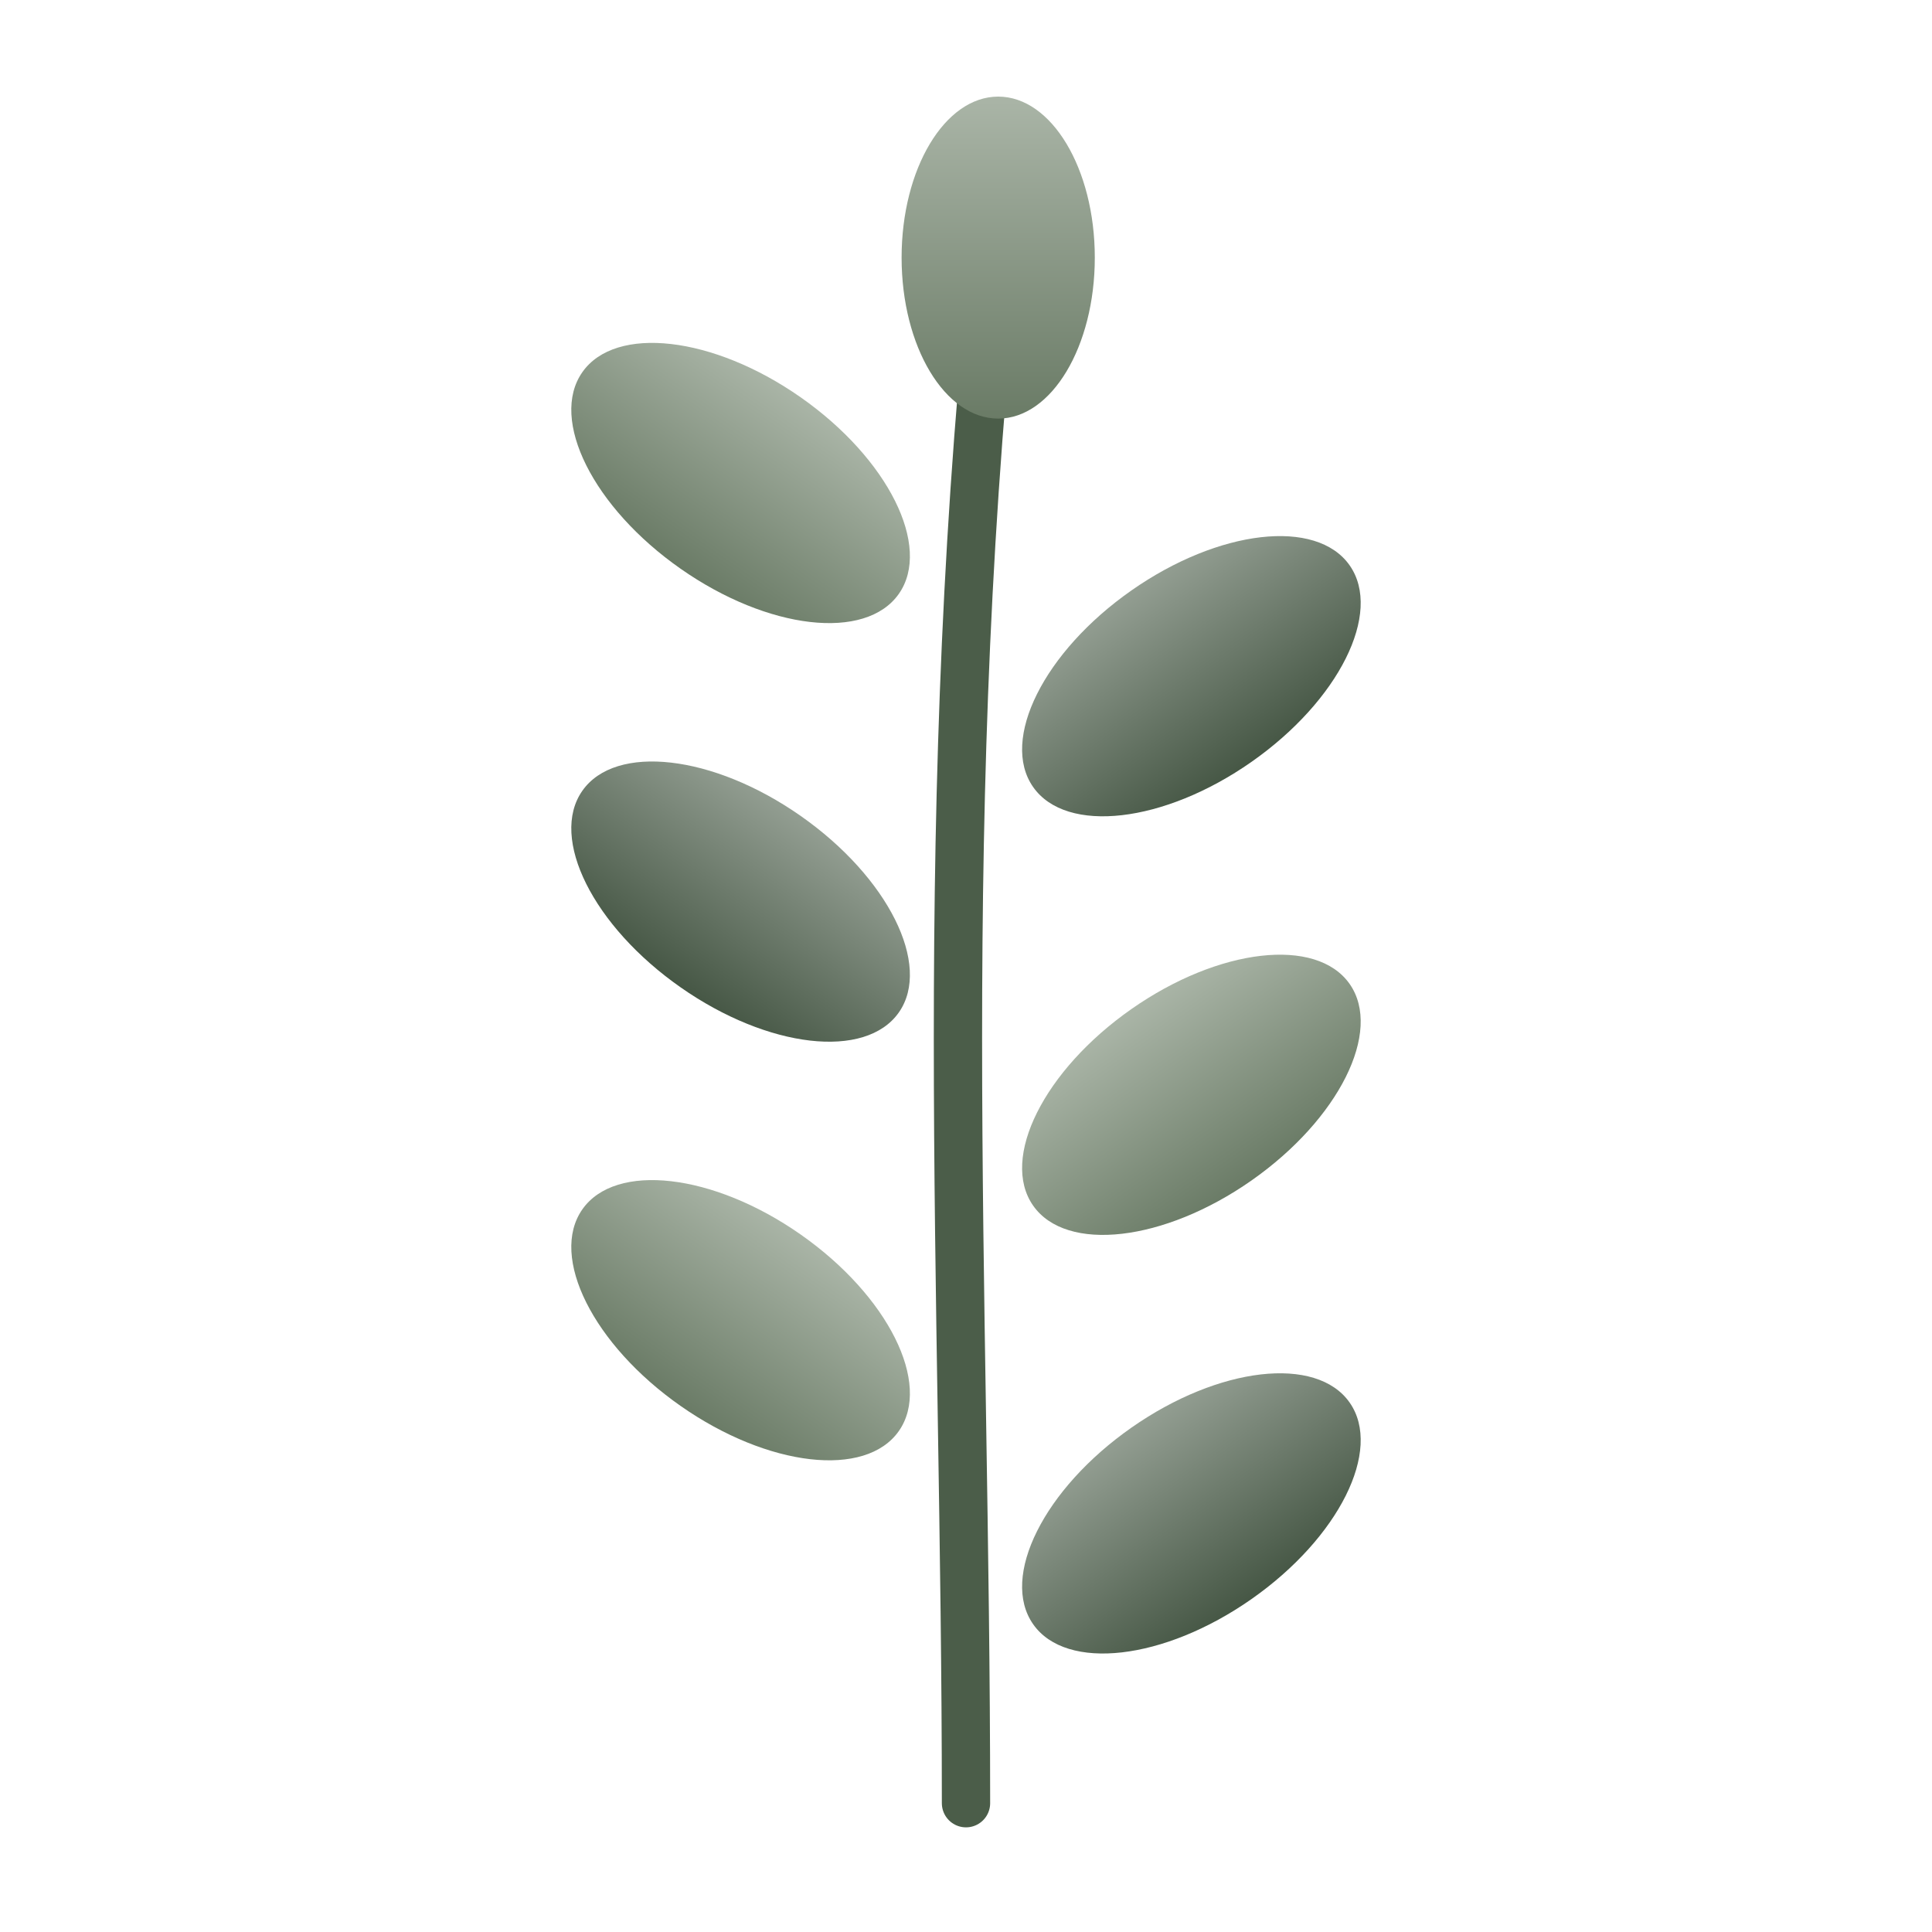
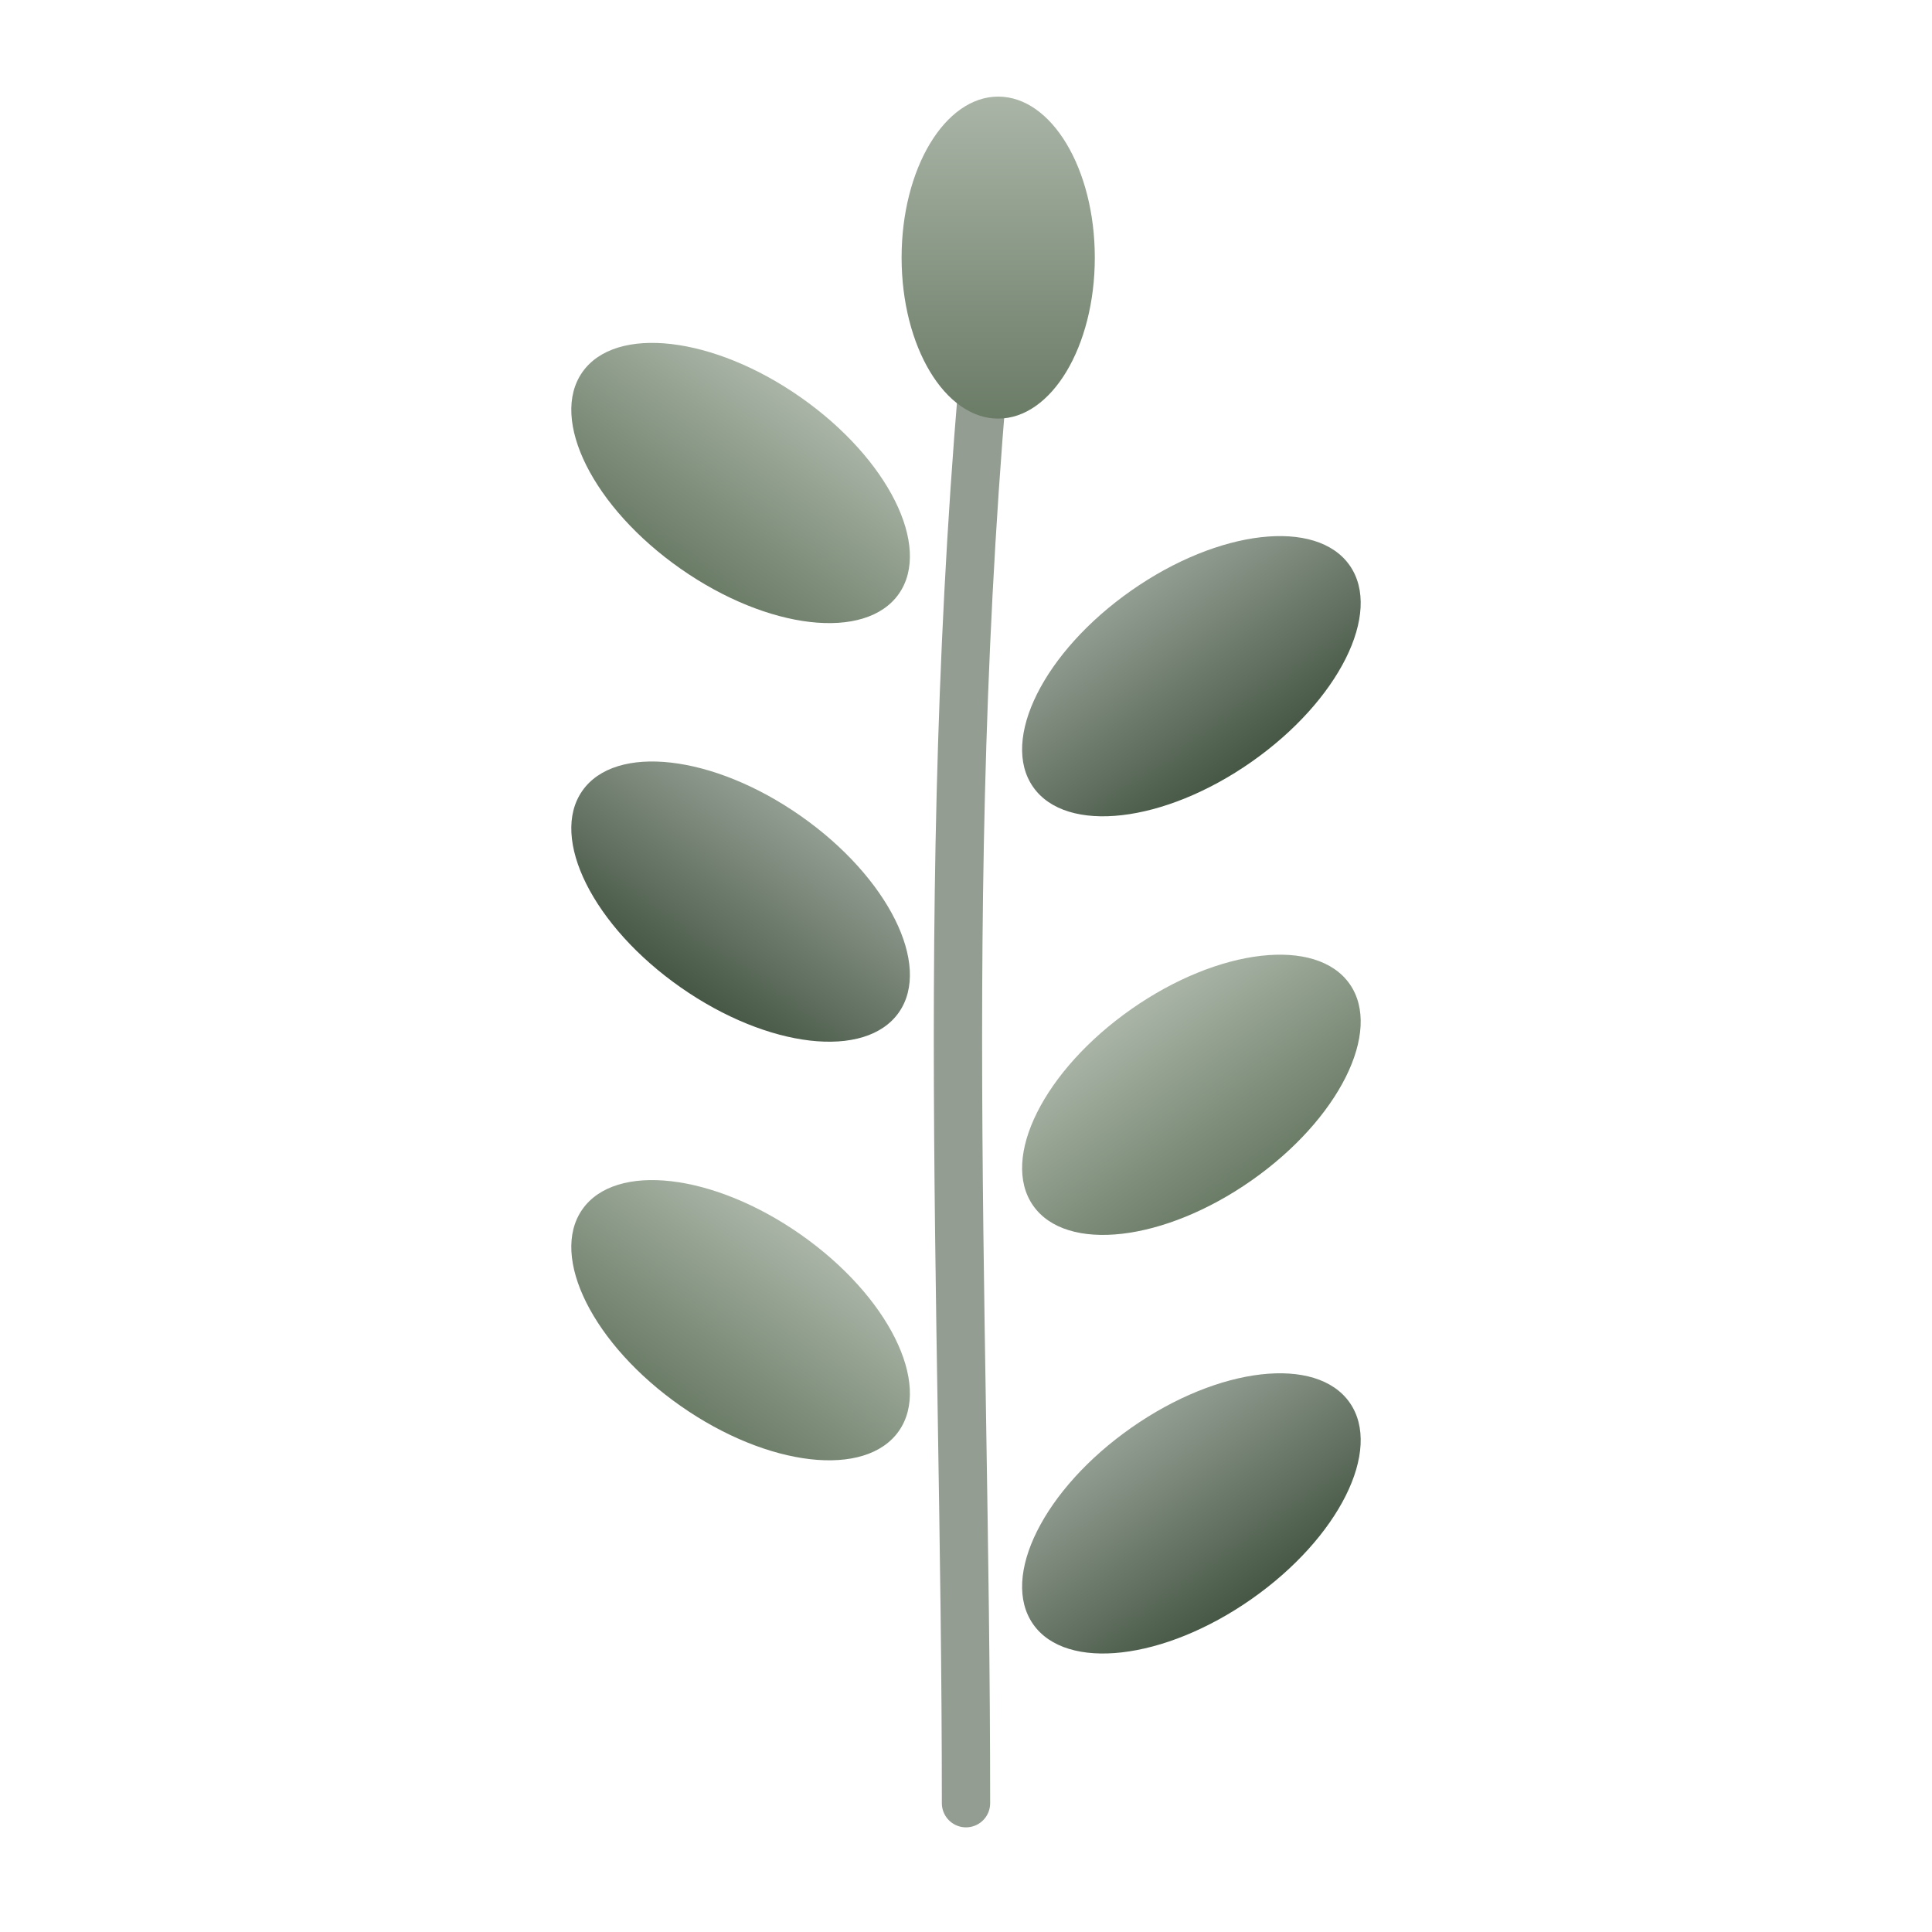
<svg xmlns="http://www.w3.org/2000/svg" viewBox="0 0 120 120" width="120" height="120">
  <defs>
    <linearGradient id="s8herbsprig1" x1="0" y1="0" x2="0" y2="1">
      <stop offset="0" stop-color="#aab5a7" />
      <stop offset="1" stop-color="#6a7b66" />
    </linearGradient>
    <linearGradient id="s8herbsprig2" x1="0" y1="0" x2="0" y2="1">
      <stop offset="0" stop-color="#939e92" />
      <stop offset="1" stop-color="#465745" />
    </linearGradient>
    <linearGradient id="s8herbsprig3" x1="0" y1="0" x2="0" y2="1">
      <stop offset="0" stop-color="#939e92" />
      <stop offset="1" stop-color="#465745" />
    </linearGradient>
    <linearGradient id="s8herbsprig4" x1="0" y1="0" x2="0" y2="1">
      <stop offset="0" stop-color="#aab5a7" />
      <stop offset="1" stop-color="#6a7b66" />
    </linearGradient>
    <linearGradient id="s8herbsprig5" x1="0" y1="0" x2="0" y2="1">
      <stop offset="0" stop-color="#aab5a7" />
      <stop offset="1" stop-color="#6a7b66" />
    </linearGradient>
    <linearGradient id="s8herbsprig6" x1="0" y1="0" x2="0" y2="1">
      <stop offset="0" stop-color="#939e92" />
      <stop offset="1" stop-color="#465745" />
    </linearGradient>
    <linearGradient id="s8herbsprig7" x1="0" y1="0" x2="0" y2="1">
      <stop offset="0" stop-color="#aab5a7" />
      <stop offset="1" stop-color="#6a7b66" />
    </linearGradient>
  </defs>
-   <path d="M60 112 C60 80 58 50 62 14" stroke="#4B5D49" stroke-width="3" fill="none" stroke-linecap="round" />
+   <path d="M60 112 C60 80 58 50 62 14" stroke="#788576" stroke-width="3" fill="none" stroke-linecap="round" stroke-opacity=".8" />
  <ellipse cx="46" cy="30" rx="12" ry="6.5" transform="rotate(35 46 30)" fill="url(#s8herbsprig1)" />
  <ellipse cx="74" cy="42" rx="12" ry="6.5" transform="rotate(-35 74 42)" fill="url(#s8herbsprig2)" />
  <ellipse cx="46" cy="56" rx="12" ry="6.5" transform="rotate(35 46 56)" fill="url(#s8herbsprig3)" />
  <ellipse cx="74" cy="68" rx="12" ry="6.5" transform="rotate(-35 74 68)" fill="url(#s8herbsprig4)" />
  <ellipse cx="46" cy="82" rx="12" ry="6.5" transform="rotate(35 46 82)" fill="url(#s8herbsprig5)" />
  <ellipse cx="74" cy="94" rx="12" ry="6.5" transform="rotate(-35 74 94)" fill="url(#s8herbsprig6)" />
  <ellipse cx="62" cy="16" rx="6" ry="10" fill="url(#s8herbsprig7)" />
</svg>
